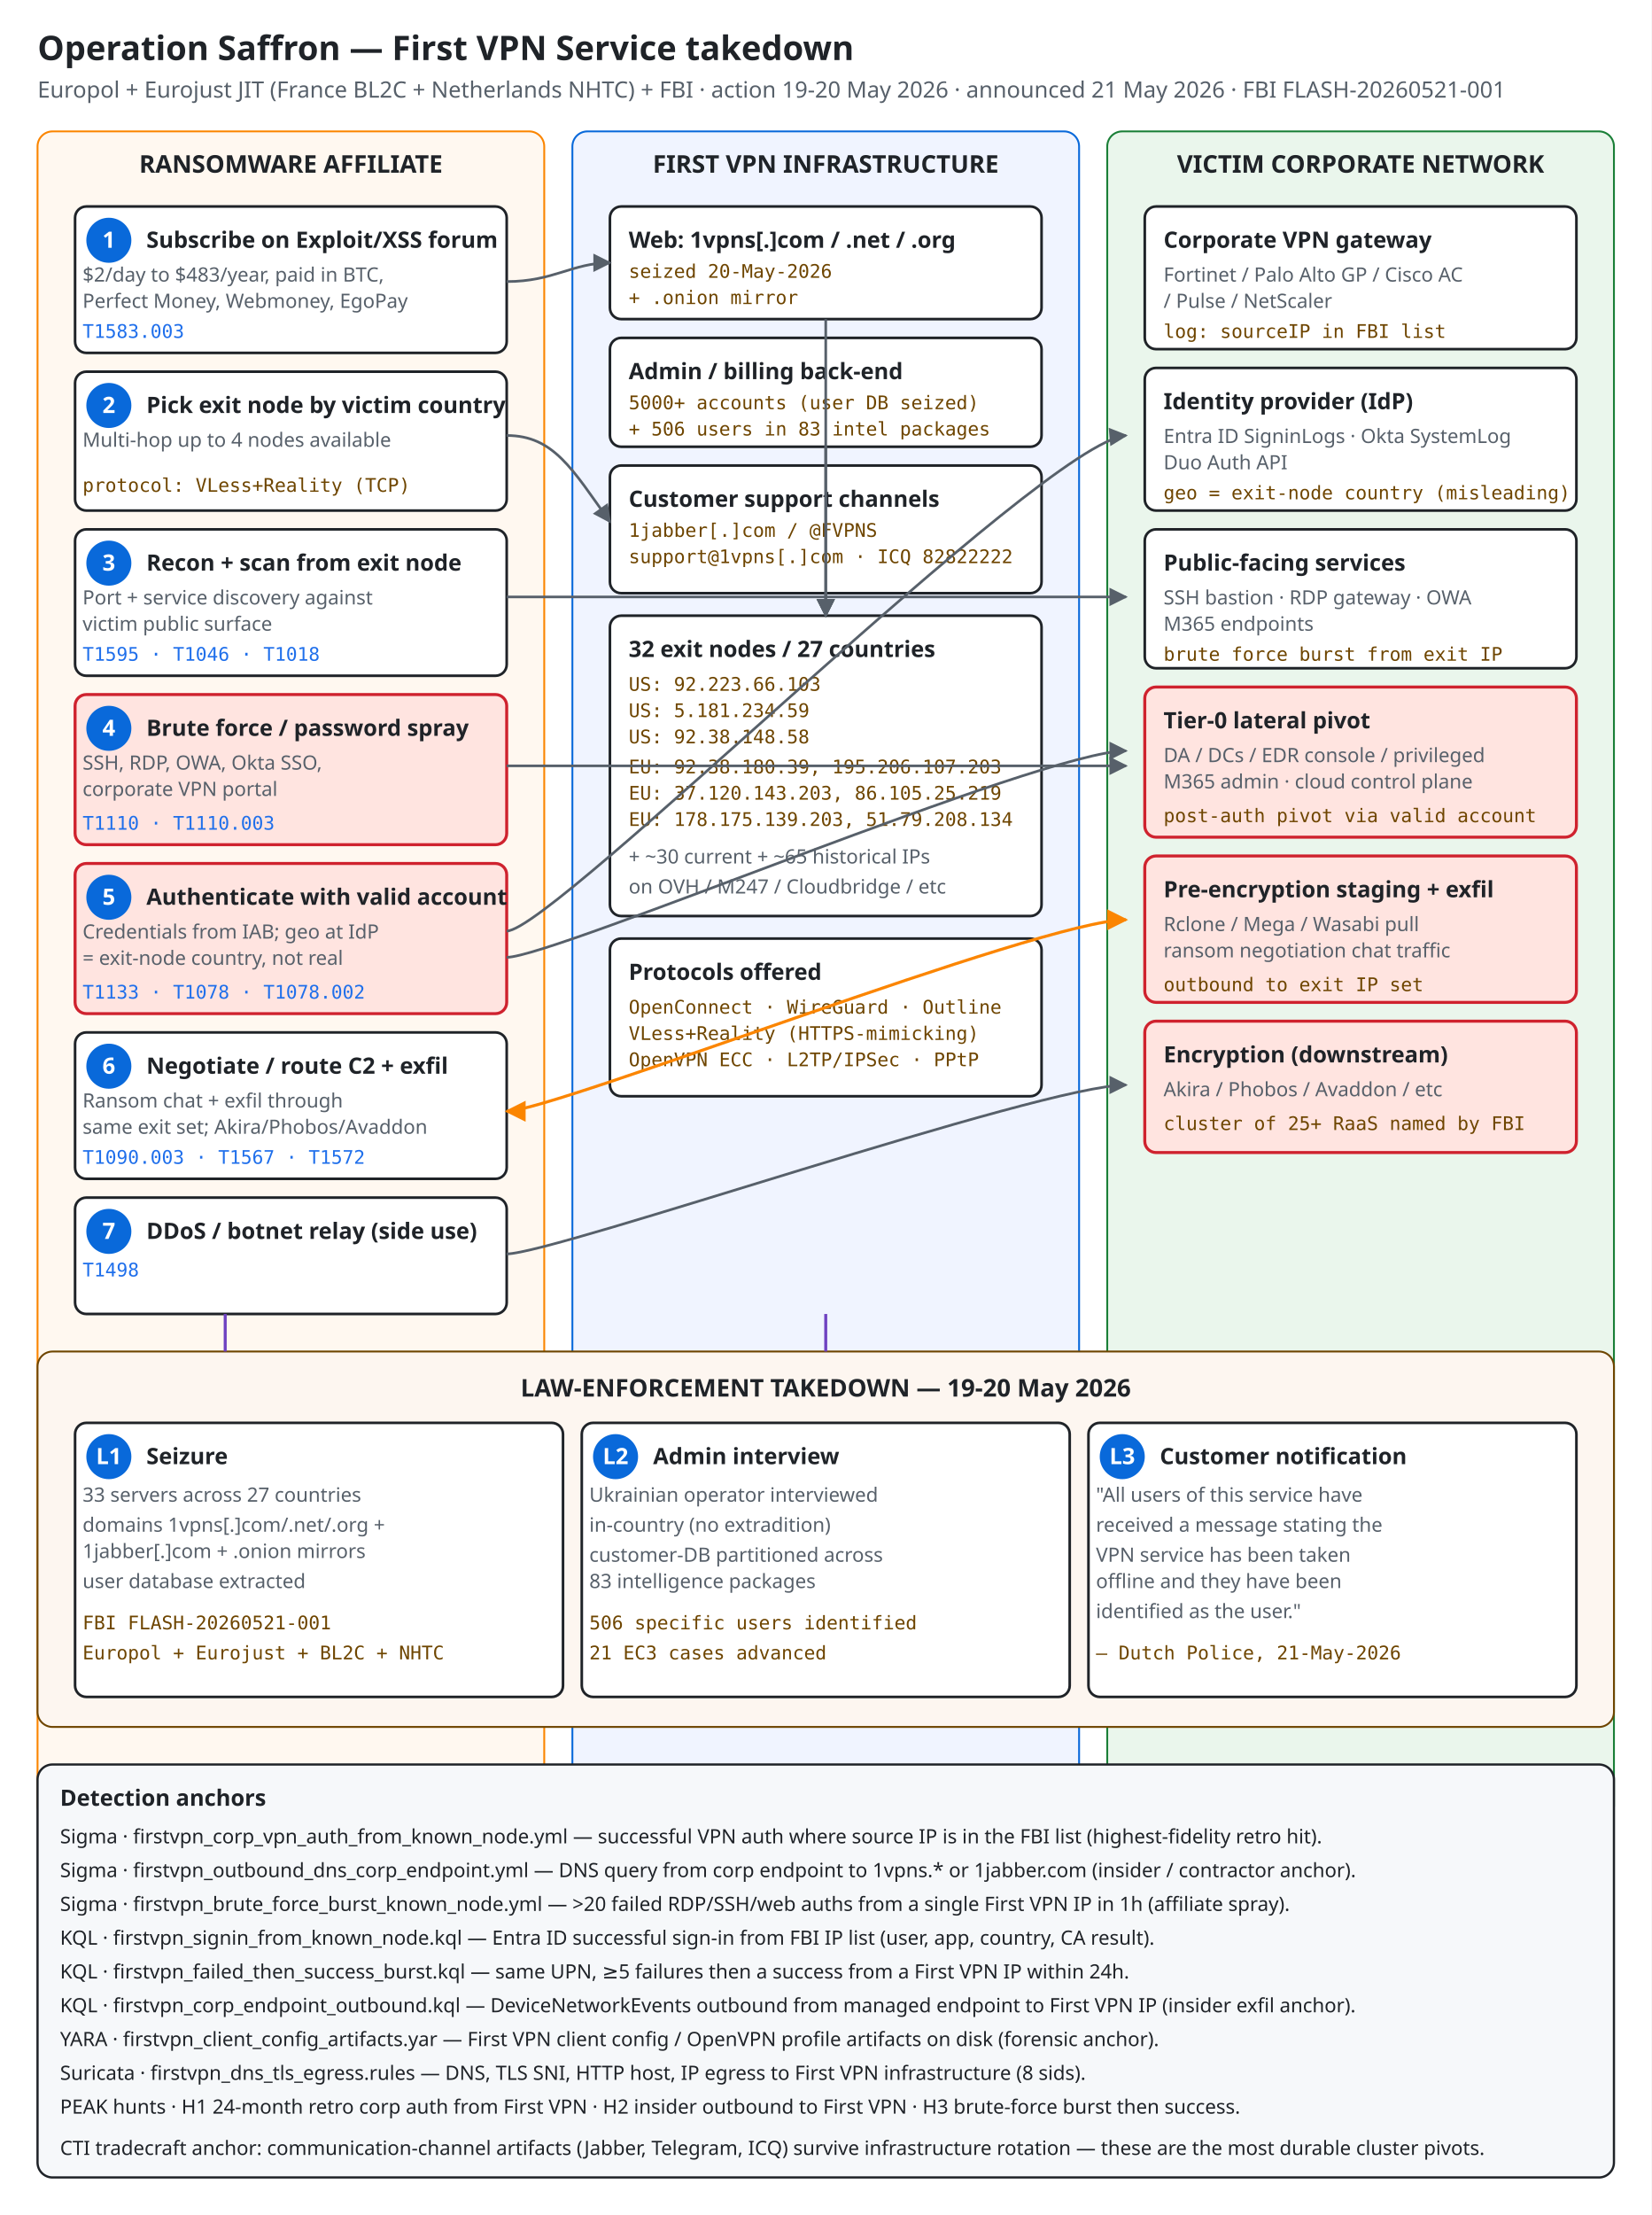
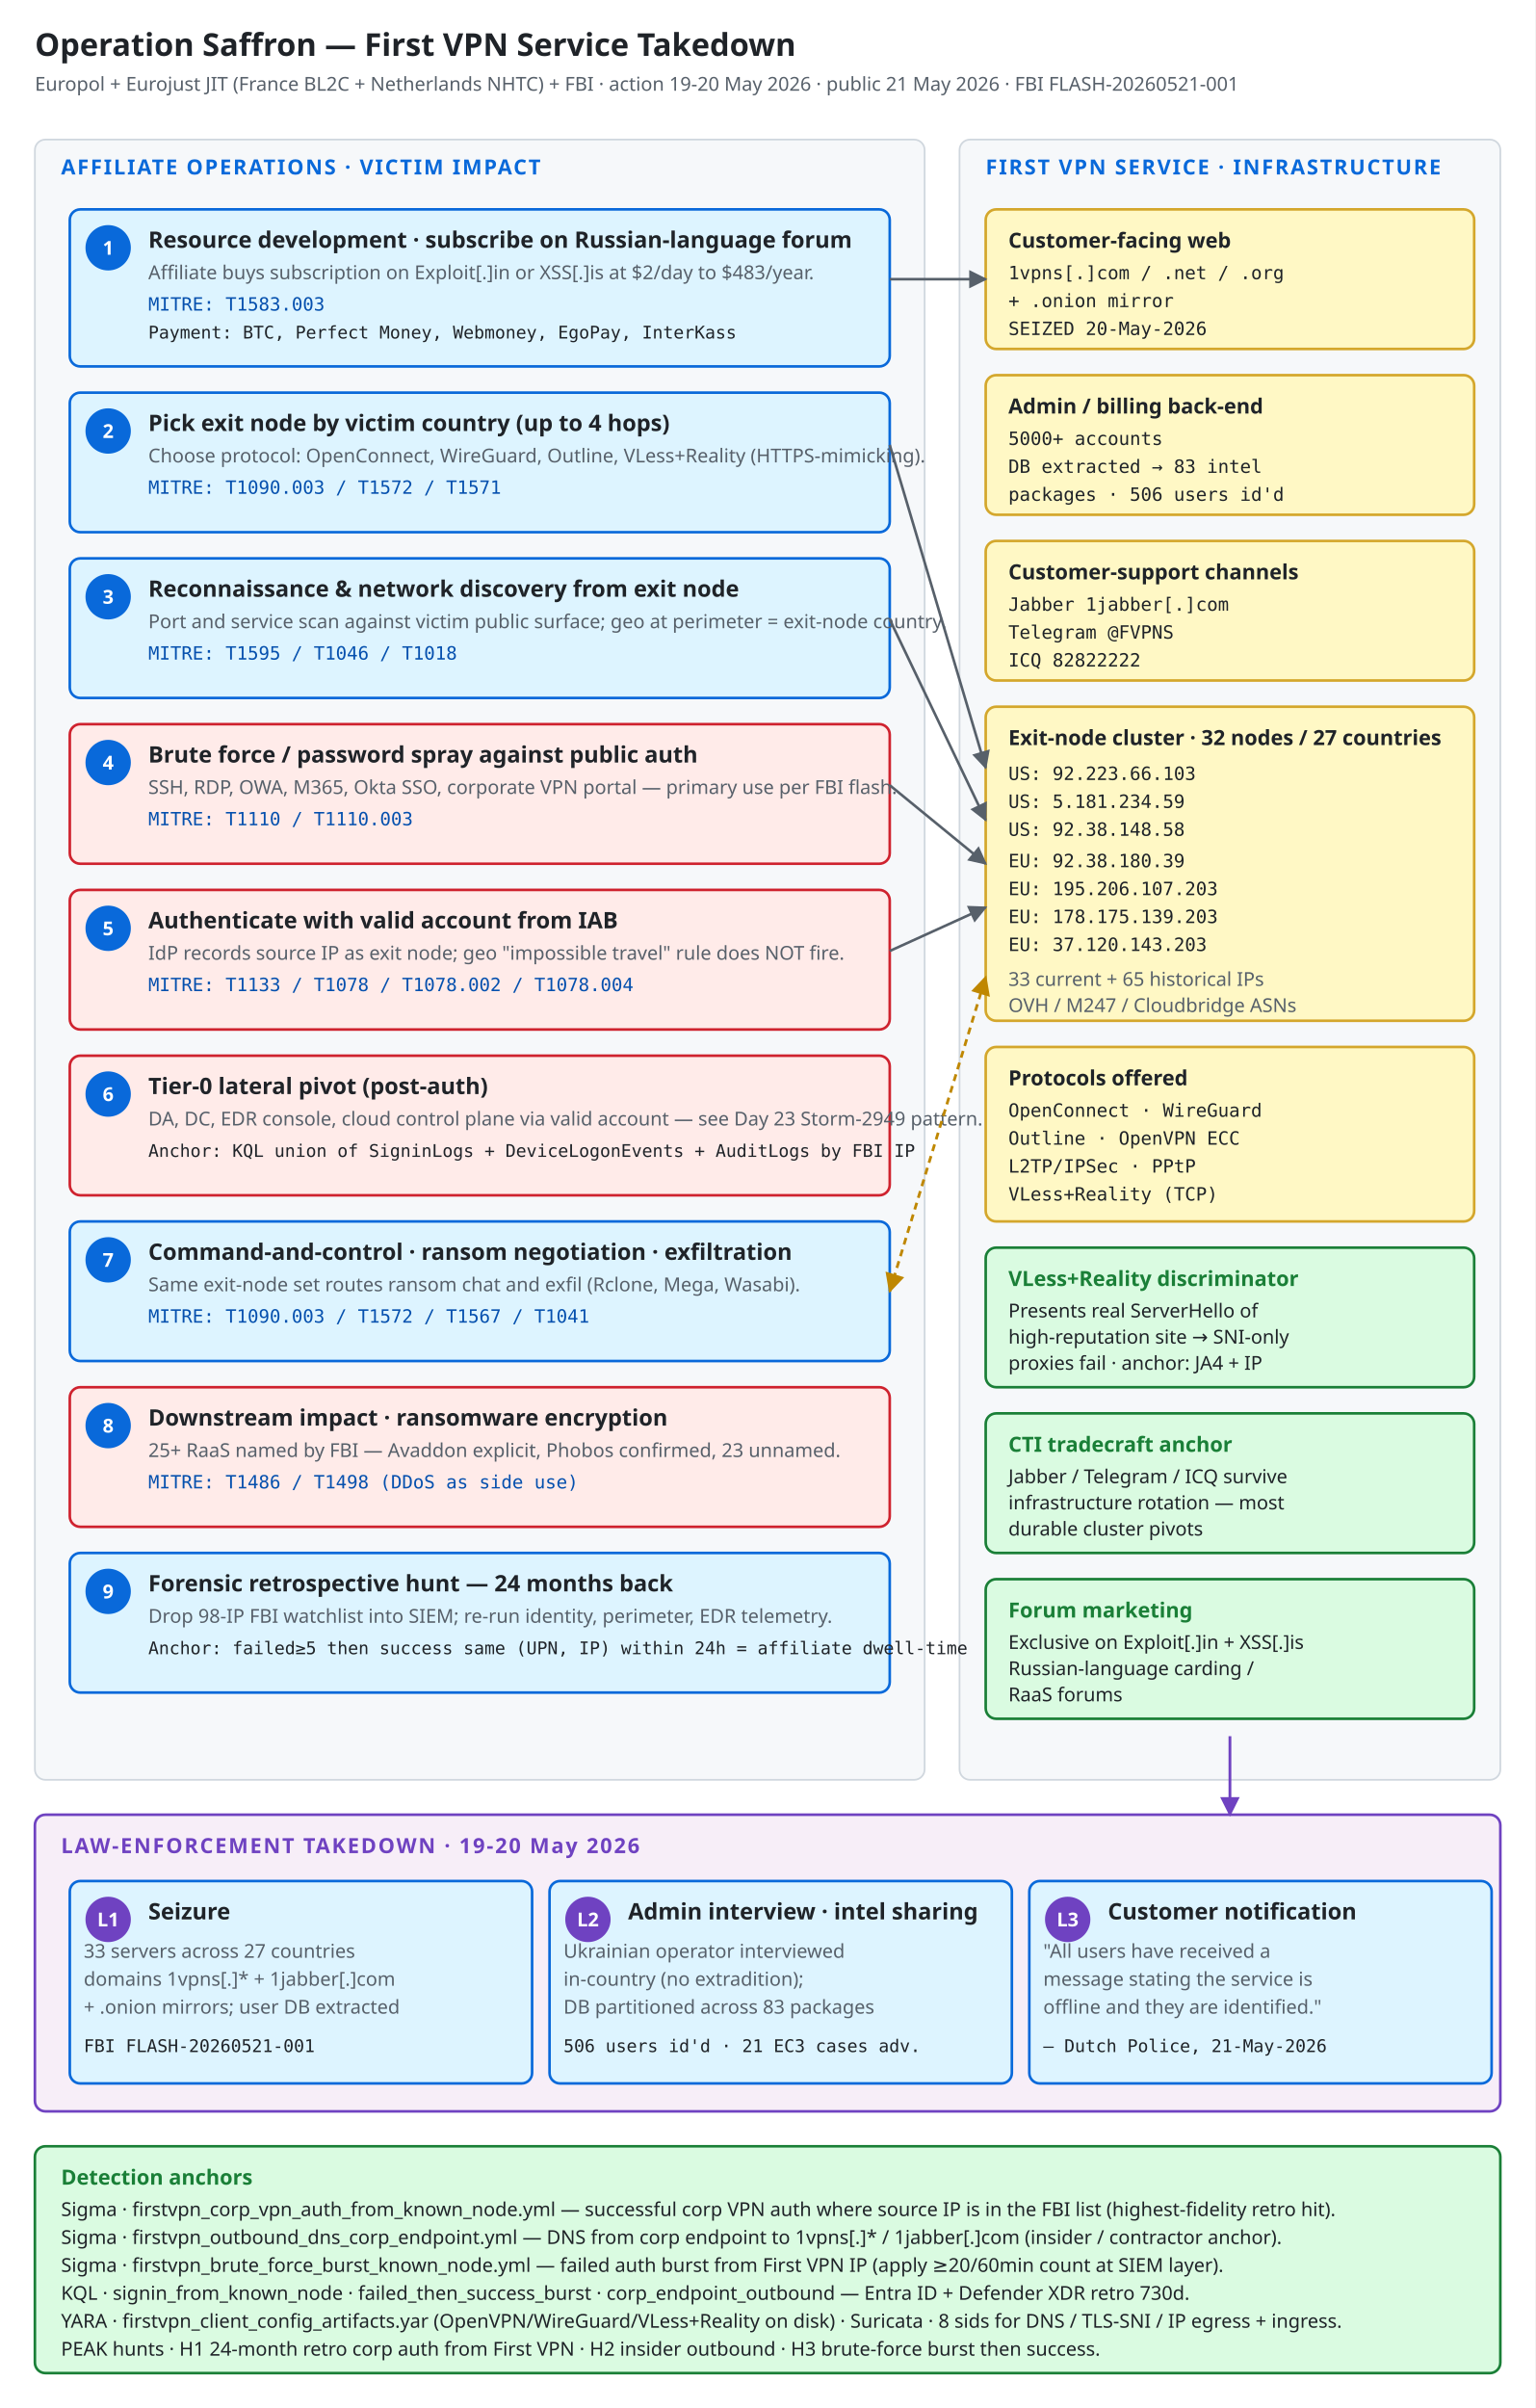
- <svg xmlns="http://www.w3.org/2000/svg" viewBox="0 0 880 1180" role="img" aria-labelledby="t d" font-family="sans-serif">
+ <svg xmlns="http://www.w3.org/2000/svg" viewBox="0 0 880 1380" role="img" aria-labelledby="t d" font-family="sans-serif">
  <defs>
    <style>
-       .bg     { fill: #ffffff; }
-       .lane   { fill: #f6f8fa; stroke: #d0d7de; stroke-width: 1; }
-       .lane-l { fill: #fff8f0; stroke: #fb8500; stroke-width: 1; }
-       .lane-m { fill: #f0f4ff; stroke: #0969da; stroke-width: 1; }
-       .lane-r { fill: #eaf6ec; stroke: #1a7f37; stroke-width: 1; }
-       .lane-le{ fill: #fdf6f0; stroke: #6e4500; stroke-width: 1; }
-       .lane-d { fill: #f7eef8; stroke: #6f42c1; stroke-width: 1; }
-       .stage  { fill: #ffffff; stroke: #1f2328; stroke-width: 1.4; }
-       .stage-critical { fill: #ffe4e0; stroke: #cf222e; stroke-width: 1.6; }
-       .badge  { fill: #0969da; }
-       .badge-text { fill: #ffffff; font-weight: 700; font-size: 12px; text-anchor: middle; }
-       .title  { fill: #1f2328; font-weight: 700; font-size: 18px; }
-       .subtitle { fill: #57606a; font-size: 12px; }
-       .lane-label { fill: #1f2328; font-weight: 700; font-size: 13px; text-anchor: middle; }
-       .stage-label { fill: #1f2328; font-weight: 700; font-size: 12px; }
-       .stage-sub { fill: #57606a; font-size: 10.5px; }
-       .mitre  { fill: #1f6feb; font-family: ui-monospace, "SFMono-Regular", Consolas, monospace; font-size: 10px; }
-       .ioc    { fill: #6e4500; font-family: ui-monospace, "SFMono-Regular", Consolas, monospace; font-size: 10px; }
-       .arrow  { stroke: #57606a; stroke-width: 1.4; fill: none; }
-       .arrow-bidir { stroke: #fb8500; stroke-width: 1.6; fill: none; }
-       .arrow-le    { stroke: #6f42c1; stroke-width: 1.6; fill: none; }
-       .footer-box  { fill: #f6f8fa; stroke: #1f2328; stroke-width: 1.2; }
-       .footer-title { fill: #1f2328; font-weight: 700; font-size: 12px; }
-       .footer-line  { fill: #1f2328; font-size: 10.5px; }
+       .bg     { fill:#ffffff; }
+       .lane   { fill:#f6f8fa; stroke:#d0d7de; stroke-width:1; }
+       .laneL  { fill:#0969da; font-weight:700; font-size:12px; letter-spacing:1px; }
+       .laneLE { fill:#6f42c1; font-weight:700; font-size:12px; letter-spacing:1px; }
+       .stage  { fill:#ddf4ff; stroke:#0969da; stroke-width:1.5; }
+       .stageK { fill:#ffebe9; stroke:#cf222e; stroke-width:1.5; }
+       .C2box  { fill:#fff8c5; stroke:#d4a72c; stroke-width:1.5; }
+       .LEbox  { fill:#f7eef8; stroke:#6f42c1; stroke-width:1.5; }
+       .badge  { fill:#0969da; }
+       .badgeLE{ fill:#6f42c1; }
+       .badgeT { fill:#ffffff; font-size:11px; font-weight:700; text-anchor:middle; }
+       .stageT { fill:#1f2328; font-size:13px; font-weight:700; }
+       .stageS { fill:#57606a; font-size:11px; }
+       .C2T    { fill:#1f2328; font-size:12px; font-weight:700; }
+       .C2L    { fill:#1f2328; font-size:10.5px; font-family:ui-monospace,"SFMono-Regular",Consolas,monospace; }
+       .mitre  { fill:#0550ae; font-size:10.5px; font-family:ui-monospace,"SFMono-Regular",Consolas,monospace; }
+       .ioc    { fill:#1f2328; font-size:10px; font-family:ui-monospace,"SFMono-Regular",Consolas,monospace; }
+       .arrow  { fill:none; stroke:#57606a; stroke-width:1.5; }
+       .arrowC { fill:none; stroke:#bf8700; stroke-width:1.6; stroke-dasharray:4,3; }
+       .arrowLE{ fill:none; stroke:#6f42c1; stroke-width:1.6; }
+       .head   { fill:#1f2328; font-size:18px; font-weight:700; }
+       .meta   { fill:#57606a; font-size:11px; }
+       .anchor { fill:#dafbe1; stroke:#1a7f37; stroke-width:1.5; }
+       .anchorT{ fill:#1a7f37; font-size:12px; font-weight:700; }
+       .anchorL{ fill:#1f2328; font-size:11px; }
+ 
      @media (prefers-color-scheme: dark) {
-         .bg       { fill: #0d1117; }
-         .lane     { fill: #161b22; stroke: #30363d; }
-         .lane-l   { fill: #2a1d10; stroke: #fb8500; }
-         .lane-m   { fill: #0f1a2b; stroke: #2f81f7; }
-         .lane-r   { fill: #102818; stroke: #2da44e; }
-         .lane-le  { fill: #2a200f; stroke: #d29922; }
-         .lane-d   { fill: #1d1626; stroke: #a371f7; }
-         .stage    { fill: #161b22; stroke: #d0d7de; }
-         .stage-critical { fill: #4a1316; stroke: #ff7b72; }
-         .badge    { fill: #2f81f7; }
-         .title    { fill: #f0f6fc; }
-         .subtitle { fill: #8b949e; }
-         .lane-label { fill: #f0f6fc; }
-         .stage-label { fill: #f0f6fc; }
-         .stage-sub { fill: #8b949e; }
-         .mitre    { fill: #79c0ff; }
-         .ioc      { fill: #d29922; }
-         .arrow    { stroke: #8b949e; }
-         .arrow-bidir { stroke: #fb8500; }
-         .arrow-le    { stroke: #a371f7; }
-         .footer-box  { fill: #161b22; stroke: #d0d7de; }
-         .footer-title { fill: #f0f6fc; }
-         .footer-line  { fill: #c9d1d9; }
+         .bg     { fill:#0d1117; }
+         .lane   { fill:#161b22; stroke:#30363d; }
+         .laneL  { fill:#58a6ff; }
+         .laneLE { fill:#a371f7; }
+         .stage  { fill:#0c2d6b; stroke:#58a6ff; }
+         .stageK { fill:#5a1a1a; stroke:#f85149; }
+         .C2box  { fill:#473a0a; stroke:#d29922; }
+         .LEbox  { fill:#2b1a3d; stroke:#a371f7; }
+         .badge  { fill:#58a6ff; }
+         .badgeLE{ fill:#a371f7; }
+         .badgeT { fill:#0d1117; }
+         .stageT { fill:#f0f6fc; }
+         .stageS { fill:#8b949e; }
+         .C2T    { fill:#f0f6fc; }
+         .C2L    { fill:#f0f6fc; }
+         .mitre  { fill:#a5d6ff; }
+         .ioc    { fill:#f0f6fc; }
+         .arrow  { stroke:#8b949e; }
+         .arrowC { stroke:#d29922; }
+         .arrowLE{ stroke:#a371f7; }
+         .head   { fill:#f0f6fc; }
+         .meta   { fill:#8b949e; }
+         .anchor { fill:#0f2e1b; stroke:#3fb950; }
+         .anchorT{ fill:#3fb950; }
+         .anchorL{ fill:#f0f6fc; }
      }
    </style>
-     <marker id="ah" viewBox="0 0 10 10" refX="9" refY="5" markerWidth="7" markerHeight="7" orient="auto-start-reverse">
-       <path d="M0,0 L10,5 L0,10 z" fill="#57606a" />
+     <marker id="m" viewBox="0 0 10 10" refX="9" refY="5" markerWidth="7" markerHeight="7" orient="auto-start-reverse">
+       <path d="M0,0 L10,5 L0,10 Z" fill="#57606a" />
    </marker>
-     <marker id="ahbi" viewBox="0 0 10 10" refX="9" refY="5" markerWidth="7" markerHeight="7" orient="auto-start-reverse">
-       <path d="M0,0 L10,5 L0,10 z" fill="#fb8500" />
+     <marker id="mc" viewBox="0 0 10 10" refX="9" refY="5" markerWidth="7" markerHeight="7" orient="auto-start-reverse">
+       <path d="M0,0 L10,5 L0,10 Z" fill="#bf8700" />
    </marker>
-     <marker id="ahle" viewBox="0 0 10 10" refX="9" refY="5" markerWidth="7" markerHeight="7" orient="auto-start-reverse">
-       <path d="M0,0 L10,5 L0,10 z" fill="#6f42c1" />
+     <marker id="mle" viewBox="0 0 10 10" refX="9" refY="5" markerWidth="7" markerHeight="7" orient="auto-start-reverse">
+       <path d="M0,0 L10,5 L0,10 Z" fill="#6f42c1" />
    </marker>
  </defs>
-   <rect class="bg" width="880" height="1180" />
-   <text class="title" x="20" y="32">Operation Saffron — First VPN Service takedown</text>
-   <text class="subtitle" x="20" y="52">Europol + Eurojust JIT (France BL2C + Netherlands NHTC) + FBI · action 19-20 May 2026 · announced 21 May 2026 · FBI FLASH-20260521-001</text>
-   <rect class="lane-l" x="20" y="70" width="270" height="900" rx="8" />
-   <rect class="lane-m" x="305" y="70" width="270" height="900" rx="8" />
-   <rect class="lane-r" x="590" y="70" width="270" height="900" rx="8" />
-   <text class="lane-label" x="155" y="92">RANSOMWARE AFFILIATE</text>
-   <text class="lane-label" x="440" y="92">FIRST VPN INFRASTRUCTURE</text>
-   <text class="lane-label" x="725" y="92">VICTIM CORPORATE NETWORK</text>
-   <rect class="stage" x="40" y="110" width="230" height="78" rx="6" />
-   <circle class="badge" cx="58" cy="128" r="12" />
-   <text class="badge-text" x="58" y="132">1</text>
-   <text class="stage-label" x="78" y="132">Subscribe on Exploit/XSS forum</text>
-   <text class="stage-sub" x="44" y="150">$2/day to $483/year, paid in BTC,</text>
-   <text class="stage-sub" x="44" y="164">Perfect Money, Webmoney, EgoPay</text>
-   <text class="mitre" x="44" y="180">T1583.003</text>
-   <rect class="stage" x="40" y="198" width="230" height="74" rx="6" />
-   <circle class="badge" cx="58" cy="216" r="12" />
-   <text class="badge-text" x="58" y="220">2</text>
-   <text class="stage-label" x="78" y="220">Pick exit node by victim country</text>
-   <text class="stage-sub" x="44" y="238">Multi-hop up to 4 nodes available</text>
-   <text class="ioc" x="44" y="262">protocol: VLess+Reality (TCP)</text>
-   <rect class="stage" x="40" y="282" width="230" height="78" rx="6" />
-   <circle class="badge" cx="58" cy="300" r="12" />
-   <text class="badge-text" x="58" y="304">3</text>
-   <text class="stage-label" x="78" y="304">Recon + scan from exit node</text>
-   <text class="stage-sub" x="44" y="322">Port + service discovery against</text>
-   <text class="stage-sub" x="44" y="336">victim public surface</text>
-   <text class="mitre" x="44" y="352">T1595 · T1046 · T1018</text>
-   <rect class="stage stage-critical" x="40" y="370" width="230" height="80" rx="6" />
-   <circle class="badge" cx="58" cy="388" r="12" />
-   <text class="badge-text" x="58" y="392">4</text>
-   <text class="stage-label" x="78" y="392">Brute force / password spray</text>
-   <text class="stage-sub" x="44" y="410">SSH, RDP, OWA, Okta SSO,</text>
-   <text class="stage-sub" x="44" y="424">corporate VPN portal</text>
-   <text class="mitre" x="44" y="442">T1110 · T1110.003</text>
-   <rect class="stage stage-critical" x="40" y="460" width="230" height="80" rx="6" />
-   <circle class="badge" cx="58" cy="478" r="12" />
-   <text class="badge-text" x="58" y="482">5</text>
-   <text class="stage-label" x="78" y="482">Authenticate with valid account</text>
-   <text class="stage-sub" x="44" y="500">Credentials from IAB; geo at IdP</text>
-   <text class="stage-sub" x="44" y="514">= exit-node country, not real</text>
-   <text class="mitre" x="44" y="532">T1133 · T1078 · T1078.002</text>
-   <rect class="stage" x="40" y="550" width="230" height="78" rx="6" />
-   <circle class="badge" cx="58" cy="568" r="12" />
-   <text class="badge-text" x="58" y="572">6</text>
-   <text class="stage-label" x="78" y="572">Negotiate / route C2 + exfil</text>
-   <text class="stage-sub" x="44" y="590">Ransom chat + exfil through</text>
-   <text class="stage-sub" x="44" y="604">same exit set; Akira/Phobos/Avaddon</text>
-   <text class="mitre" x="44" y="620">T1090.003 · T1567 · T1572</text>
-   <rect class="stage" x="40" y="638" width="230" height="62" rx="6" />
-   <circle class="badge" cx="58" cy="656" r="12" />
-   <text class="badge-text" x="58" y="660">7</text>
-   <text class="stage-label" x="78" y="660">DDoS / botnet relay (side use)</text>
-   <text class="mitre" x="44" y="680">T1498</text>
-   <rect class="stage" x="325" y="110" width="230" height="60" rx="6" />
-   <text class="stage-label" x="335" y="132">Web: 1vpns[.]com / .net / .org</text>
-   <text class="ioc" x="335" y="148">seized 20-May-2026</text>
-   <text class="ioc" x="335" y="162">+ .onion mirror</text>
-   <rect class="stage" x="325" y="180" width="230" height="58" rx="6" />
-   <text class="stage-label" x="335" y="202">Admin / billing back-end</text>
-   <text class="ioc" x="335" y="218">5000+ accounts (user DB seized)</text>
-   <text class="ioc" x="335" y="232">+ 506 users in 83 intel packages</text>
-   <rect class="stage" x="325" y="248" width="230" height="68" rx="6" />
-   <text class="stage-label" x="335" y="270">Customer support channels</text>
-   <text class="ioc" x="335" y="286">1jabber[.]com / @FVPNS</text>
-   <text class="ioc" x="335" y="300">support@1vpns[.]com · ICQ 82822222</text>
-   <rect class="stage" x="325" y="328" width="230" height="160" rx="6" />
-   <text class="stage-label" x="335" y="350">32 exit nodes / 27 countries</text>
-   <text class="ioc" x="335" y="368">US: 92.223.66.103</text>
-   <text class="ioc" x="335" y="382">US: 5.181.234.59</text>
-   <text class="ioc" x="335" y="396">US: 92.38.148.58</text>
-   <text class="ioc" x="335" y="412">EU: 92.38.180.39, 195.206.107.203</text>
-   <text class="ioc" x="335" y="426">EU: 37.120.143.203, 86.105.25.219</text>
-   <text class="ioc" x="335" y="440">EU: 178.175.139.203, 51.79.208.134</text>
-   <text class="stage-sub" x="335" y="460">+ ~30 current + ~65 historical IPs</text>
-   <text class="stage-sub" x="335" y="476">on OVH / M247 / Cloudbridge / etc</text>
-   <rect class="stage" x="325" y="500" width="230" height="84" rx="6" />
-   <text class="stage-label" x="335" y="522">Protocols offered</text>
-   <text class="ioc" x="335" y="540">OpenConnect · WireGuard · Outline</text>
-   <text class="ioc" x="335" y="554">VLess+Reality (HTTPS-mimicking)</text>
-   <text class="ioc" x="335" y="568">OpenVPN ECC · L2TP/IPSec · PPtP</text>
-   <rect class="stage" x="610" y="110" width="230" height="76" rx="6" />
-   <text class="stage-label" x="620" y="132">Corporate VPN gateway</text>
-   <text class="stage-sub" x="620" y="150">Fortinet / Palo Alto GP / Cisco AC</text>
-   <text class="stage-sub" x="620" y="164">/ Pulse / NetScaler</text>
-   <text class="ioc" x="620" y="180">log: sourceIP in FBI list</text>
-   <rect class="stage" x="610" y="196" width="230" height="76" rx="6" />
-   <text class="stage-label" x="620" y="218">Identity provider (IdP)</text>
-   <text class="stage-sub" x="620" y="236">Entra ID SigninLogs · Okta SystemLog</text>
-   <text class="stage-sub" x="620" y="250">Duo Auth API</text>
-   <text class="ioc" x="620" y="266">geo = exit-node country (misleading)</text>
-   <rect class="stage" x="610" y="282" width="230" height="74" rx="6" />
-   <text class="stage-label" x="620" y="304">Public-facing services</text>
-   <text class="stage-sub" x="620" y="322">SSH bastion · RDP gateway · OWA</text>
-   <text class="stage-sub" x="620" y="336">M365 endpoints</text>
-   <text class="ioc" x="620" y="352">brute force burst from exit IP</text>
-   <rect class="stage stage-critical" x="610" y="366" width="230" height="80" rx="6" />
-   <text class="stage-label" x="620" y="388">Tier-0 lateral pivot</text>
-   <text class="stage-sub" x="620" y="406">DA / DCs / EDR console / privileged</text>
-   <text class="stage-sub" x="620" y="420">M365 admin · cloud control plane</text>
-   <text class="ioc" x="620" y="438">post-auth pivot via valid account</text>
-   <rect class="stage stage-critical" x="610" y="456" width="230" height="78" rx="6" />
-   <text class="stage-label" x="620" y="478">Pre-encryption staging + exfil</text>
-   <text class="stage-sub" x="620" y="496">Rclone / Mega / Wasabi pull</text>
-   <text class="stage-sub" x="620" y="510">ransom negotiation chat traffic</text>
-   <text class="ioc" x="620" y="528">outbound to exit IP set</text>
-   <rect class="stage stage-critical" x="610" y="544" width="230" height="70" rx="6" />
-   <text class="stage-label" x="620" y="566">Encryption (downstream)</text>
-   <text class="stage-sub" x="620" y="584">Akira / Phobos / Avaddon / etc</text>
-   <text class="ioc" x="620" y="602">cluster of 25+ RaaS named by FBI</text>
-   <path class="arrow" d="M270,150 C295,150 305,140 325,140" marker-end="url(#ah)" />
-   <path class="arrow" d="M270,232 C295,232 305,250 325,278" marker-end="url(#ah)" />
-   <path class="arrow" d="M270,318 C295,318 555,318 600,318" marker-end="url(#ah)" />
-   <path class="arrow" d="M270,408 C295,408 555,408 600,408" marker-end="url(#ah)" />
-   <path class="arrow" d="M270,496 C295,496 555,236 600,232" marker-end="url(#ah)" />
-   <path class="arrow" d="M270,510 C295,510 555,400 600,400" marker-end="url(#ah)" />
-   <path class="arrow-bidir" d="M270,592 C295,592 555,490 600,490" marker-end="url(#ahbi)" marker-start="url(#ahbi)" />
-   <path class="arrow" d="M270,668 C295,668 555,578 600,578" marker-end="url(#ah)" />
-   <path class="arrow" d="M440,170 L440,328" marker-end="url(#ah)" />
-   <path class="arrow" d="M440,238 L440,328" marker-end="url(#ah)" />
-   <path class="arrow" d="M440,316 L440,328" marker-end="url(#ah)" />
-   <rect class="lane-le" x="20" y="720" width="840" height="200" rx="8" />
-   <text class="lane-label" x="440" y="744">LAW-ENFORCEMENT TAKEDOWN — 19-20 May 2026</text>
-   <rect class="stage" x="40" y="758" width="260" height="146" rx="6" />
-   <circle class="badge" cx="58" cy="776" r="12" />
-   <text class="badge-text" x="58" y="780">L1</text>
-   <text class="stage-label" x="78" y="780">Seizure</text>
-   <text class="stage-sub" x="44" y="800">33 servers across 27 countries</text>
-   <text class="stage-sub" x="44" y="816">domains 1vpns[.]com/.net/.org +</text>
-   <text class="stage-sub" x="44" y="830">1jabber[.]com + .onion mirrors</text>
-   <text class="stage-sub" x="44" y="846">user database extracted</text>
-   <text class="ioc" x="44" y="868">FBI FLASH-20260521-001</text>
-   <text class="ioc" x="44" y="884">Europol + Eurojust + BL2C + NHTC</text>
-   <rect class="stage" x="310" y="758" width="260" height="146" rx="6" />
-   <circle class="badge" cx="328" cy="776" r="12" />
-   <text class="badge-text" x="328" y="780">L2</text>
-   <text class="stage-label" x="348" y="780">Admin interview</text>
-   <text class="stage-sub" x="314" y="800">Ukrainian operator interviewed</text>
-   <text class="stage-sub" x="314" y="816">in-country (no extradition)</text>
-   <text class="stage-sub" x="314" y="832">customer-DB partitioned across</text>
-   <text class="stage-sub" x="314" y="846">83 intelligence packages</text>
-   <text class="ioc" x="314" y="868">506 specific users identified</text>
-   <text class="ioc" x="314" y="884">21 EC3 cases advanced</text>
-   <rect class="stage" x="580" y="758" width="260" height="146" rx="6" />
-   <circle class="badge" cx="598" cy="776" r="12" />
-   <text class="badge-text" x="598" y="780">L3</text>
-   <text class="stage-label" x="618" y="780">Customer notification</text>
-   <text class="stage-sub" x="584" y="800">"All users of this service have</text>
-   <text class="stage-sub" x="584" y="816">received a message stating the</text>
-   <text class="stage-sub" x="584" y="832">VPN service has been taken</text>
-   <text class="stage-sub" x="584" y="846">offline and they have been</text>
-   <text class="stage-sub" x="584" y="862">identified as the user."</text>
-   <text class="ioc" x="584" y="884">— Dutch Police, 21-May-2026</text>
-   <path class="arrow-le" d="M120,720 L120,710 L120,704 L120,700" />
-   <path class="arrow-le" d="M440,720 L440,710 L440,704 L440,700" />
-   <rect class="footer-box" x="20" y="940" width="840" height="220" rx="8" />
-   <text class="footer-title" x="32" y="962">Detection anchors</text>
-   <text class="footer-line" x="32" y="982">Sigma · firstvpn_corp_vpn_auth_from_known_node.yml — successful VPN auth where source IP is in the FBI list (highest-fidelity retro hit).</text>
-   <text class="footer-line" x="32" y="1000">Sigma · firstvpn_outbound_dns_corp_endpoint.yml — DNS query from corp endpoint to 1vpns.* or 1jabber.com (insider / contractor anchor).</text>
-   <text class="footer-line" x="32" y="1018">Sigma · firstvpn_brute_force_burst_known_node.yml — &gt;20 failed RDP/SSH/web auths from a single First VPN IP in 1h (affiliate spray).</text>
-   <text class="footer-line" x="32" y="1036">KQL · firstvpn_signin_from_known_node.kql — Entra ID successful sign-in from FBI IP list (user, app, country, CA result).</text>
-   <text class="footer-line" x="32" y="1054">KQL · firstvpn_failed_then_success_burst.kql — same UPN, ≥5 failures then a success from a First VPN IP within 24h.</text>
-   <text class="footer-line" x="32" y="1072">KQL · firstvpn_corp_endpoint_outbound.kql — DeviceNetworkEvents outbound from managed endpoint to First VPN IP (insider exfil anchor).</text>
-   <text class="footer-line" x="32" y="1090">YARA · firstvpn_client_config_artifacts.yar — First VPN client config / OpenVPN profile artifacts on disk (forensic anchor).</text>
-   <text class="footer-line" x="32" y="1108">Suricata · firstvpn_dns_tls_egress.rules — DNS, TLS SNI, HTTP host, IP egress to First VPN infrastructure (8 sids).</text>
-   <text class="footer-line" x="32" y="1126">PEAK hunts · H1 24-month retro corp auth from First VPN · H2 insider outbound to First VPN · H3 brute-force burst then success.</text>
-   <text class="footer-line" x="32" y="1148">CTI tradecraft anchor: communication-channel artifacts (Jabber, Telegram, ICQ) survive infrastructure rotation — these are the most durable cluster pivots.</text>
+   <rect class="bg" width="880" height="1380" />
+   <text class="head" x="20" y="32">Operation Saffron — First VPN Service Takedown</text>
+   <text class="meta" x="20" y="52">Europol + Eurojust JIT (France BL2C + Netherlands NHTC) + FBI · action 19-20 May 2026 · public 21 May 2026 · FBI FLASH-20260521-001</text>
+   <rect class="lane" x="20" y="80" width="510" height="940" rx="6" />
+   <rect class="lane" x="550" y="80" width="310" height="940" rx="6" />
+   <text class="laneL" x="35" y="100">AFFILIATE OPERATIONS · VICTIM IMPACT</text>
+   <text class="laneL" x="565" y="100">FIRST VPN SERVICE · INFRASTRUCTURE</text>
+   <rect class="stage" x="40" y="120" width="470" height="90" rx="6" />
+   <circle class="badge" cx="62" cy="142" r="13" />
+   <text class="badgeT" x="62" y="146">1</text>
+   <text class="stageT" x="85" y="142">Resource development · subscribe on Russian-language forum</text>
+   <text class="stageS" x="85" y="160">Affiliate buys subscription on Exploit[.]in or XSS[.]is at $2/day to $483/year.</text>
+   <text class="mitre" x="85" y="178">MITRE: T1583.003</text>
+   <text class="ioc" x="85" y="194">Payment: BTC, Perfect Money, Webmoney, EgoPay, InterKass</text>
+   <rect class="stage" x="40" y="225" width="470" height="80" rx="6" />
+   <circle class="badge" cx="62" cy="247" r="13" />
+   <text class="badgeT" x="62" y="251">2</text>
+   <text class="stageT" x="85" y="247">Pick exit node by victim country (up to 4 hops)</text>
+   <text class="stageS" x="85" y="265">Choose protocol: OpenConnect, WireGuard, Outline, VLess+Reality (HTTPS-mimicking).</text>
+   <text class="mitre" x="85" y="283">MITRE: T1090.003 / T1572 / T1571</text>
+   <rect class="stage" x="40" y="320" width="470" height="80" rx="6" />
+   <circle class="badge" cx="62" cy="342" r="13" />
+   <text class="badgeT" x="62" y="346">3</text>
+   <text class="stageT" x="85" y="342">Reconnaissance &amp; network discovery from exit node</text>
+   <text class="stageS" x="85" y="360">Port and service scan against victim public surface; geo at perimeter = exit-node country.</text>
+   <text class="mitre" x="85" y="378">MITRE: T1595 / T1046 / T1018</text>
+   <rect class="stageK" x="40" y="415" width="470" height="80" rx="6" />
+   <circle class="badge" cx="62" cy="437" r="13" />
+   <text class="badgeT" x="62" y="441">4</text>
+   <text class="stageT" x="85" y="437">Brute force / password spray against public auth</text>
+   <text class="stageS" x="85" y="455">SSH, RDP, OWA, M365, Okta SSO, corporate VPN portal — primary use per FBI flash.</text>
+   <text class="mitre" x="85" y="473">MITRE: T1110 / T1110.003</text>
+   <rect class="stageK" x="40" y="510" width="470" height="80" rx="6" />
+   <circle class="badge" cx="62" cy="532" r="13" />
+   <text class="badgeT" x="62" y="536">5</text>
+   <text class="stageT" x="85" y="532">Authenticate with valid account from IAB</text>
+   <text class="stageS" x="85" y="550">IdP records source IP as exit node; geo "impossible travel" rule does NOT fire.</text>
+   <text class="mitre" x="85" y="568">MITRE: T1133 / T1078 / T1078.002 / T1078.004</text>
+   <rect class="stageK" x="40" y="605" width="470" height="80" rx="6" />
+   <circle class="badge" cx="62" cy="627" r="13" />
+   <text class="badgeT" x="62" y="631">6</text>
+   <text class="stageT" x="85" y="627">Tier-0 lateral pivot (post-auth)</text>
+   <text class="stageS" x="85" y="645">DA, DC, EDR console, cloud control plane via valid account — see Day 23 Storm-2949 pattern.</text>
+   <text class="ioc" x="85" y="663">Anchor: KQL union of SigninLogs + DeviceLogonEvents + AuditLogs by FBI IP</text>
+   <rect class="stage" x="40" y="700" width="470" height="80" rx="6" />
+   <circle class="badge" cx="62" cy="722" r="13" />
+   <text class="badgeT" x="62" y="726">7</text>
+   <text class="stageT" x="85" y="722">Command-and-control · ransom negotiation · exfiltration</text>
+   <text class="stageS" x="85" y="740">Same exit-node set routes ransom chat and exfil (Rclone, Mega, Wasabi).</text>
+   <text class="mitre" x="85" y="758">MITRE: T1090.003 / T1572 / T1567 / T1041</text>
+   <rect class="stageK" x="40" y="795" width="470" height="80" rx="6" />
+   <circle class="badge" cx="62" cy="817" r="13" />
+   <text class="badgeT" x="62" y="821">8</text>
+   <text class="stageT" x="85" y="817">Downstream impact · ransomware encryption</text>
+   <text class="stageS" x="85" y="835">25+ RaaS named by FBI — Avaddon explicit, Phobos confirmed, 23 unnamed.</text>
+   <text class="mitre" x="85" y="853">MITRE: T1486 / T1498 (DDoS as side use)</text>
+   <rect class="stage" x="40" y="890" width="470" height="80" rx="6" />
+   <circle class="badge" cx="62" cy="912" r="13" />
+   <text class="badgeT" x="62" y="916">9</text>
+   <text class="stageT" x="85" y="912">Forensic retrospective hunt — 24 months back</text>
+   <text class="stageS" x="85" y="930">Drop 98-IP FBI watchlist into SIEM; re-run identity, perimeter, EDR telemetry.</text>
+   <text class="ioc" x="85" y="948">Anchor: failed≥5 then success same (UPN, IP) within 24h = affiliate dwell-time</text>
+   <rect class="C2box" x="565" y="120" width="280" height="80" rx="6" />
+   <text class="C2T" x="578" y="142">Customer-facing web</text>
+   <text class="C2L" x="578" y="160">1vpns[.]com / .net / .org</text>
+   <text class="C2L" x="578" y="176">+ .onion mirror</text>
+   <text class="C2L" x="578" y="192">SEIZED 20-May-2026</text>
+   <rect class="C2box" x="565" y="215" width="280" height="80" rx="6" />
+   <text class="C2T" x="578" y="237">Admin / billing back-end</text>
+   <text class="C2L" x="578" y="255">5000+ accounts</text>
+   <text class="C2L" x="578" y="271">DB extracted → 83 intel</text>
+   <text class="C2L" x="578" y="287">packages · 506 users id'd</text>
+   <rect class="C2box" x="565" y="310" width="280" height="80" rx="6" />
+   <text class="C2T" x="578" y="332">Customer-support channels</text>
+   <text class="C2L" x="578" y="350">Jabber 1jabber[.]com</text>
+   <text class="C2L" x="578" y="366">Telegram @FVPNS</text>
+   <text class="C2L" x="578" y="382">ICQ 82822222</text>
+   <rect class="C2box" x="565" y="405" width="280" height="180" rx="6" />
+   <text class="C2T" x="578" y="427">Exit-node cluster · 32 nodes / 27 countries</text>
+   <text class="C2L" x="578" y="447">US: 92.223.66.103</text>
+   <text class="C2L" x="578" y="463">US: 5.181.234.59</text>
+   <text class="C2L" x="578" y="479">US: 92.38.148.58</text>
+   <text class="C2L" x="578" y="497">EU: 92.38.180.39</text>
+   <text class="C2L" x="578" y="513">EU: 195.206.107.203</text>
+   <text class="C2L" x="578" y="529">EU: 178.175.139.203</text>
+   <text class="C2L" x="578" y="545">EU: 37.120.143.203</text>
+   <text class="stageS" x="578" y="565">33 current + 65 historical IPs</text>
+   <text class="stageS" x="578" y="580">OVH / M247 / Cloudbridge ASNs</text>
+   <rect class="C2box" x="565" y="600" width="280" height="100" rx="6" />
+   <text class="C2T" x="578" y="622">Protocols offered</text>
+   <text class="C2L" x="578" y="640">OpenConnect · WireGuard</text>
+   <text class="C2L" x="578" y="656">Outline · OpenVPN ECC</text>
+   <text class="C2L" x="578" y="672">L2TP/IPSec · PPtP</text>
+   <text class="C2L" x="578" y="688">VLess+Reality (TCP)</text>
+   <rect class="anchor" x="565" y="715" width="280" height="80" rx="6" />
+   <text class="anchorT" x="578" y="737">VLess+Reality discriminator</text>
+   <text class="anchorL" x="578" y="755">Presents real ServerHello of</text>
+   <text class="anchorL" x="578" y="770">high-reputation site → SNI-only</text>
+   <text class="anchorL" x="578" y="785">proxies fail · anchor: JA4 + IP</text>
+   <rect class="anchor" x="565" y="810" width="280" height="80" rx="6" />
+   <text class="anchorT" x="578" y="832">CTI tradecraft anchor</text>
+   <text class="anchorL" x="578" y="850">Jabber / Telegram / ICQ survive</text>
+   <text class="anchorL" x="578" y="865">infrastructure rotation — most</text>
+   <text class="anchorL" x="578" y="880">durable cluster pivots</text>
+   <rect class="anchor" x="565" y="905" width="280" height="80" rx="6" />
+   <text class="anchorT" x="578" y="927">Forum marketing</text>
+   <text class="anchorL" x="578" y="945">Exclusive on Exploit[.]in + XSS[.]is</text>
+   <text class="anchorL" x="578" y="960">Russian-language carding /</text>
+   <text class="anchorL" x="578" y="975">RaaS forums</text>
+   <path class="arrow" d="M510,160 L565,160" marker-end="url(#m)" />
+   <path class="arrow" d="M510,255 L565,440" marker-end="url(#m)" />
+   <path class="arrow" d="M510,355 L565,470" marker-end="url(#m)" />
+   <path class="arrow" d="M510,450 L565,495" marker-end="url(#m)" />
+   <path class="arrow" d="M510,545 L565,520" marker-end="url(#m)" />
+   <path class="arrowC" d="M510,740 L565,560" marker-end="url(#mc)" marker-start="url(#mc)" />
+   <rect class="LEbox" x="20" y="1040" width="840" height="170" rx="6" />
+   <text class="laneLE" x="35" y="1062">LAW-ENFORCEMENT TAKEDOWN · 19-20 May 2026</text>
+   <rect class="stage" x="40" y="1078" width="265" height="116" rx="6" />
+   <circle class="badgeLE" cx="62" cy="1100" r="13" />
+   <text class="badgeT" x="62" y="1104">L1</text>
+   <text class="stageT" x="85" y="1100">Seizure</text>
+   <text class="stageS" x="48" y="1122">33 servers across 27 countries</text>
+   <text class="stageS" x="48" y="1138">domains 1vpns[.]* + 1jabber[.]com</text>
+   <text class="stageS" x="48" y="1154">+ .onion mirrors; user DB extracted</text>
+   <text class="ioc" x="48" y="1176">FBI FLASH-20260521-001</text>
+   <rect class="stage" x="315" y="1078" width="265" height="116" rx="6" />
+   <circle class="badgeLE" cx="337" cy="1100" r="13" />
+   <text class="badgeT" x="337" y="1104">L2</text>
+   <text class="stageT" x="360" y="1100">Admin interview · intel sharing</text>
+   <text class="stageS" x="323" y="1122">Ukrainian operator interviewed</text>
+   <text class="stageS" x="323" y="1138">in-country (no extradition);</text>
+   <text class="stageS" x="323" y="1154">DB partitioned across 83 packages</text>
+   <text class="ioc" x="323" y="1176">506 users id'd · 21 EC3 cases adv.</text>
+   <rect class="stage" x="590" y="1078" width="265" height="116" rx="6" />
+   <circle class="badgeLE" cx="612" cy="1100" r="13" />
+   <text class="badgeT" x="612" y="1104">L3</text>
+   <text class="stageT" x="635" y="1100">Customer notification</text>
+   <text class="stageS" x="598" y="1122">"All users have received a</text>
+   <text class="stageS" x="598" y="1138">message stating the service is</text>
+   <text class="stageS" x="598" y="1154">offline and they are identified."</text>
+   <text class="ioc" x="598" y="1176">— Dutch Police, 21-May-2026</text>
+   <path class="arrowLE" d="M705,995 L705,1040" marker-end="url(#mle)" />
+   <rect class="anchor" x="20" y="1230" width="840" height="130" rx="6" />
+   <text class="anchorT" x="35" y="1252">Detection anchors</text>
+   <text class="anchorL" x="35" y="1270">Sigma · firstvpn_corp_vpn_auth_from_known_node.yml — successful corp VPN auth where source IP is in the FBI list (highest-fidelity retro hit).</text>
+   <text class="anchorL" x="35" y="1286">Sigma · firstvpn_outbound_dns_corp_endpoint.yml — DNS from corp endpoint to 1vpns[.]* / 1jabber[.]com (insider / contractor anchor).</text>
+   <text class="anchorL" x="35" y="1302">Sigma · firstvpn_brute_force_burst_known_node.yml — failed auth burst from First VPN IP (apply ≥20/60min count at SIEM layer).</text>
+   <text class="anchorL" x="35" y="1318">KQL · signin_from_known_node · failed_then_success_burst · corp_endpoint_outbound — Entra ID + Defender XDR retro 730d.</text>
+   <text class="anchorL" x="35" y="1334">YARA · firstvpn_client_config_artifacts.yar (OpenVPN/WireGuard/VLess+Reality on disk) · Suricata · 8 sids for DNS / TLS-SNI / IP egress + ingress.</text>
+   <text class="anchorL" x="35" y="1350">PEAK hunts · H1 24-month retro corp auth from First VPN · H2 insider outbound · H3 brute-force burst then success.</text>
</svg>
